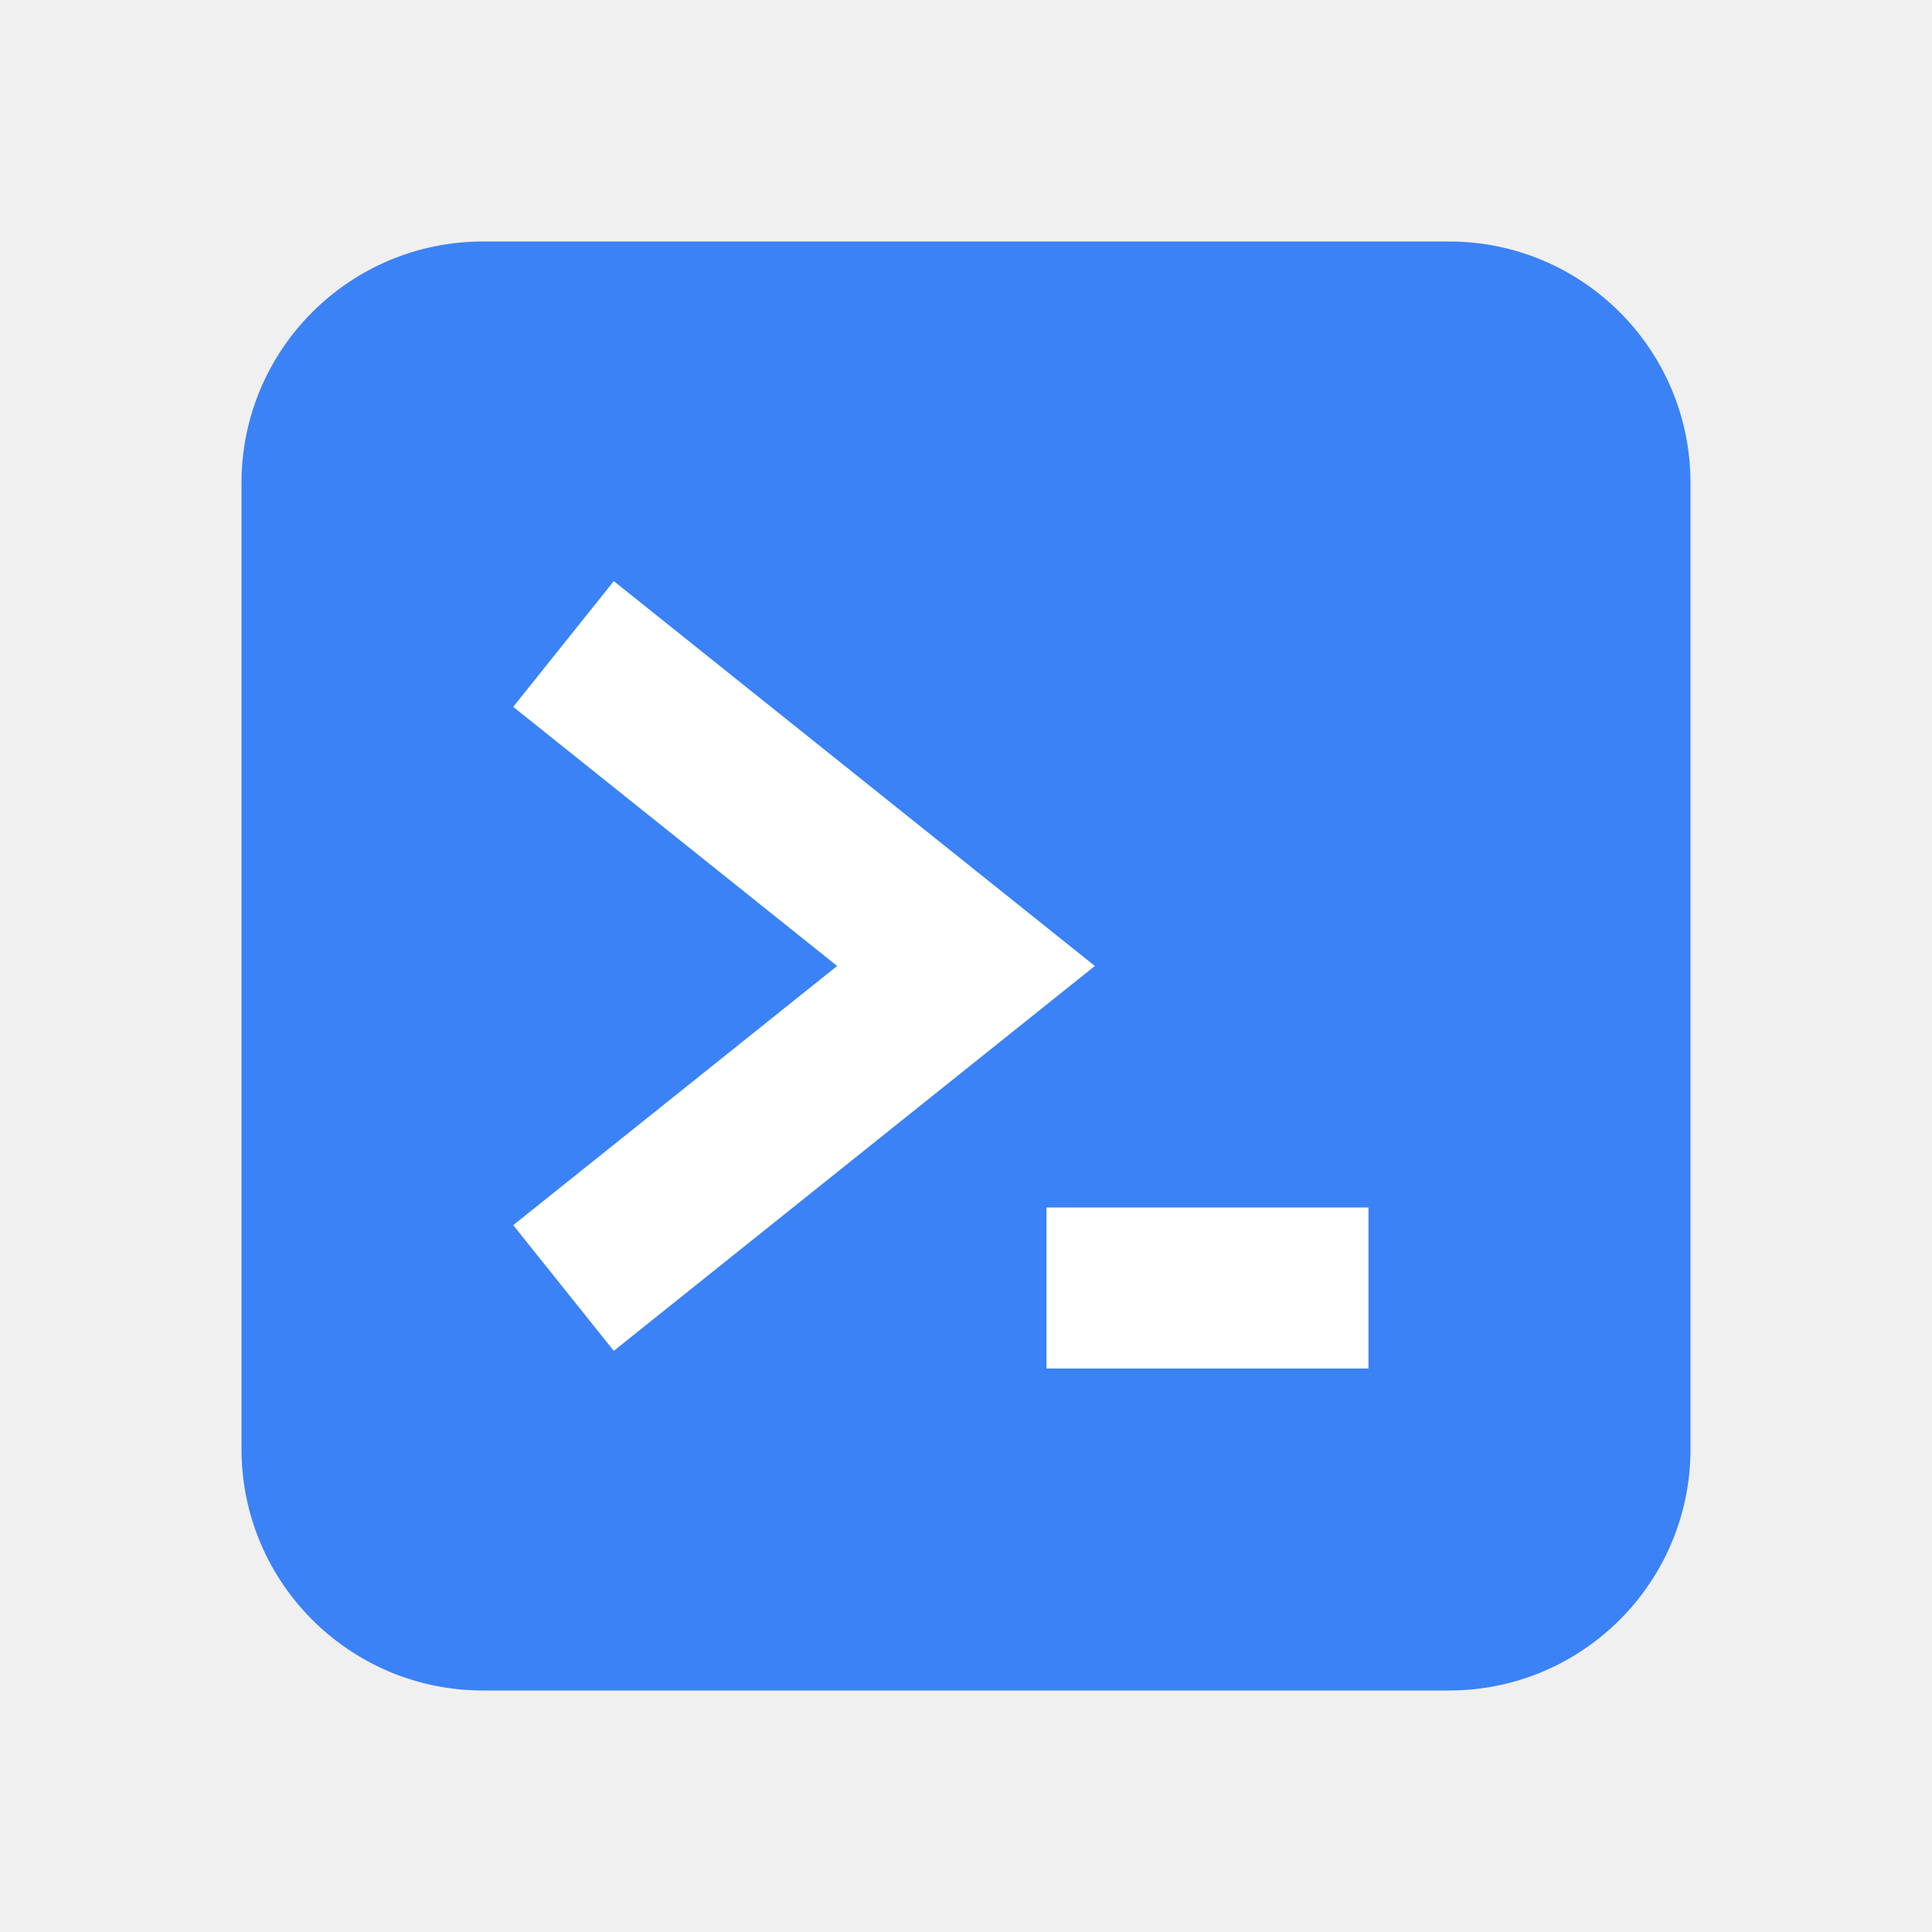
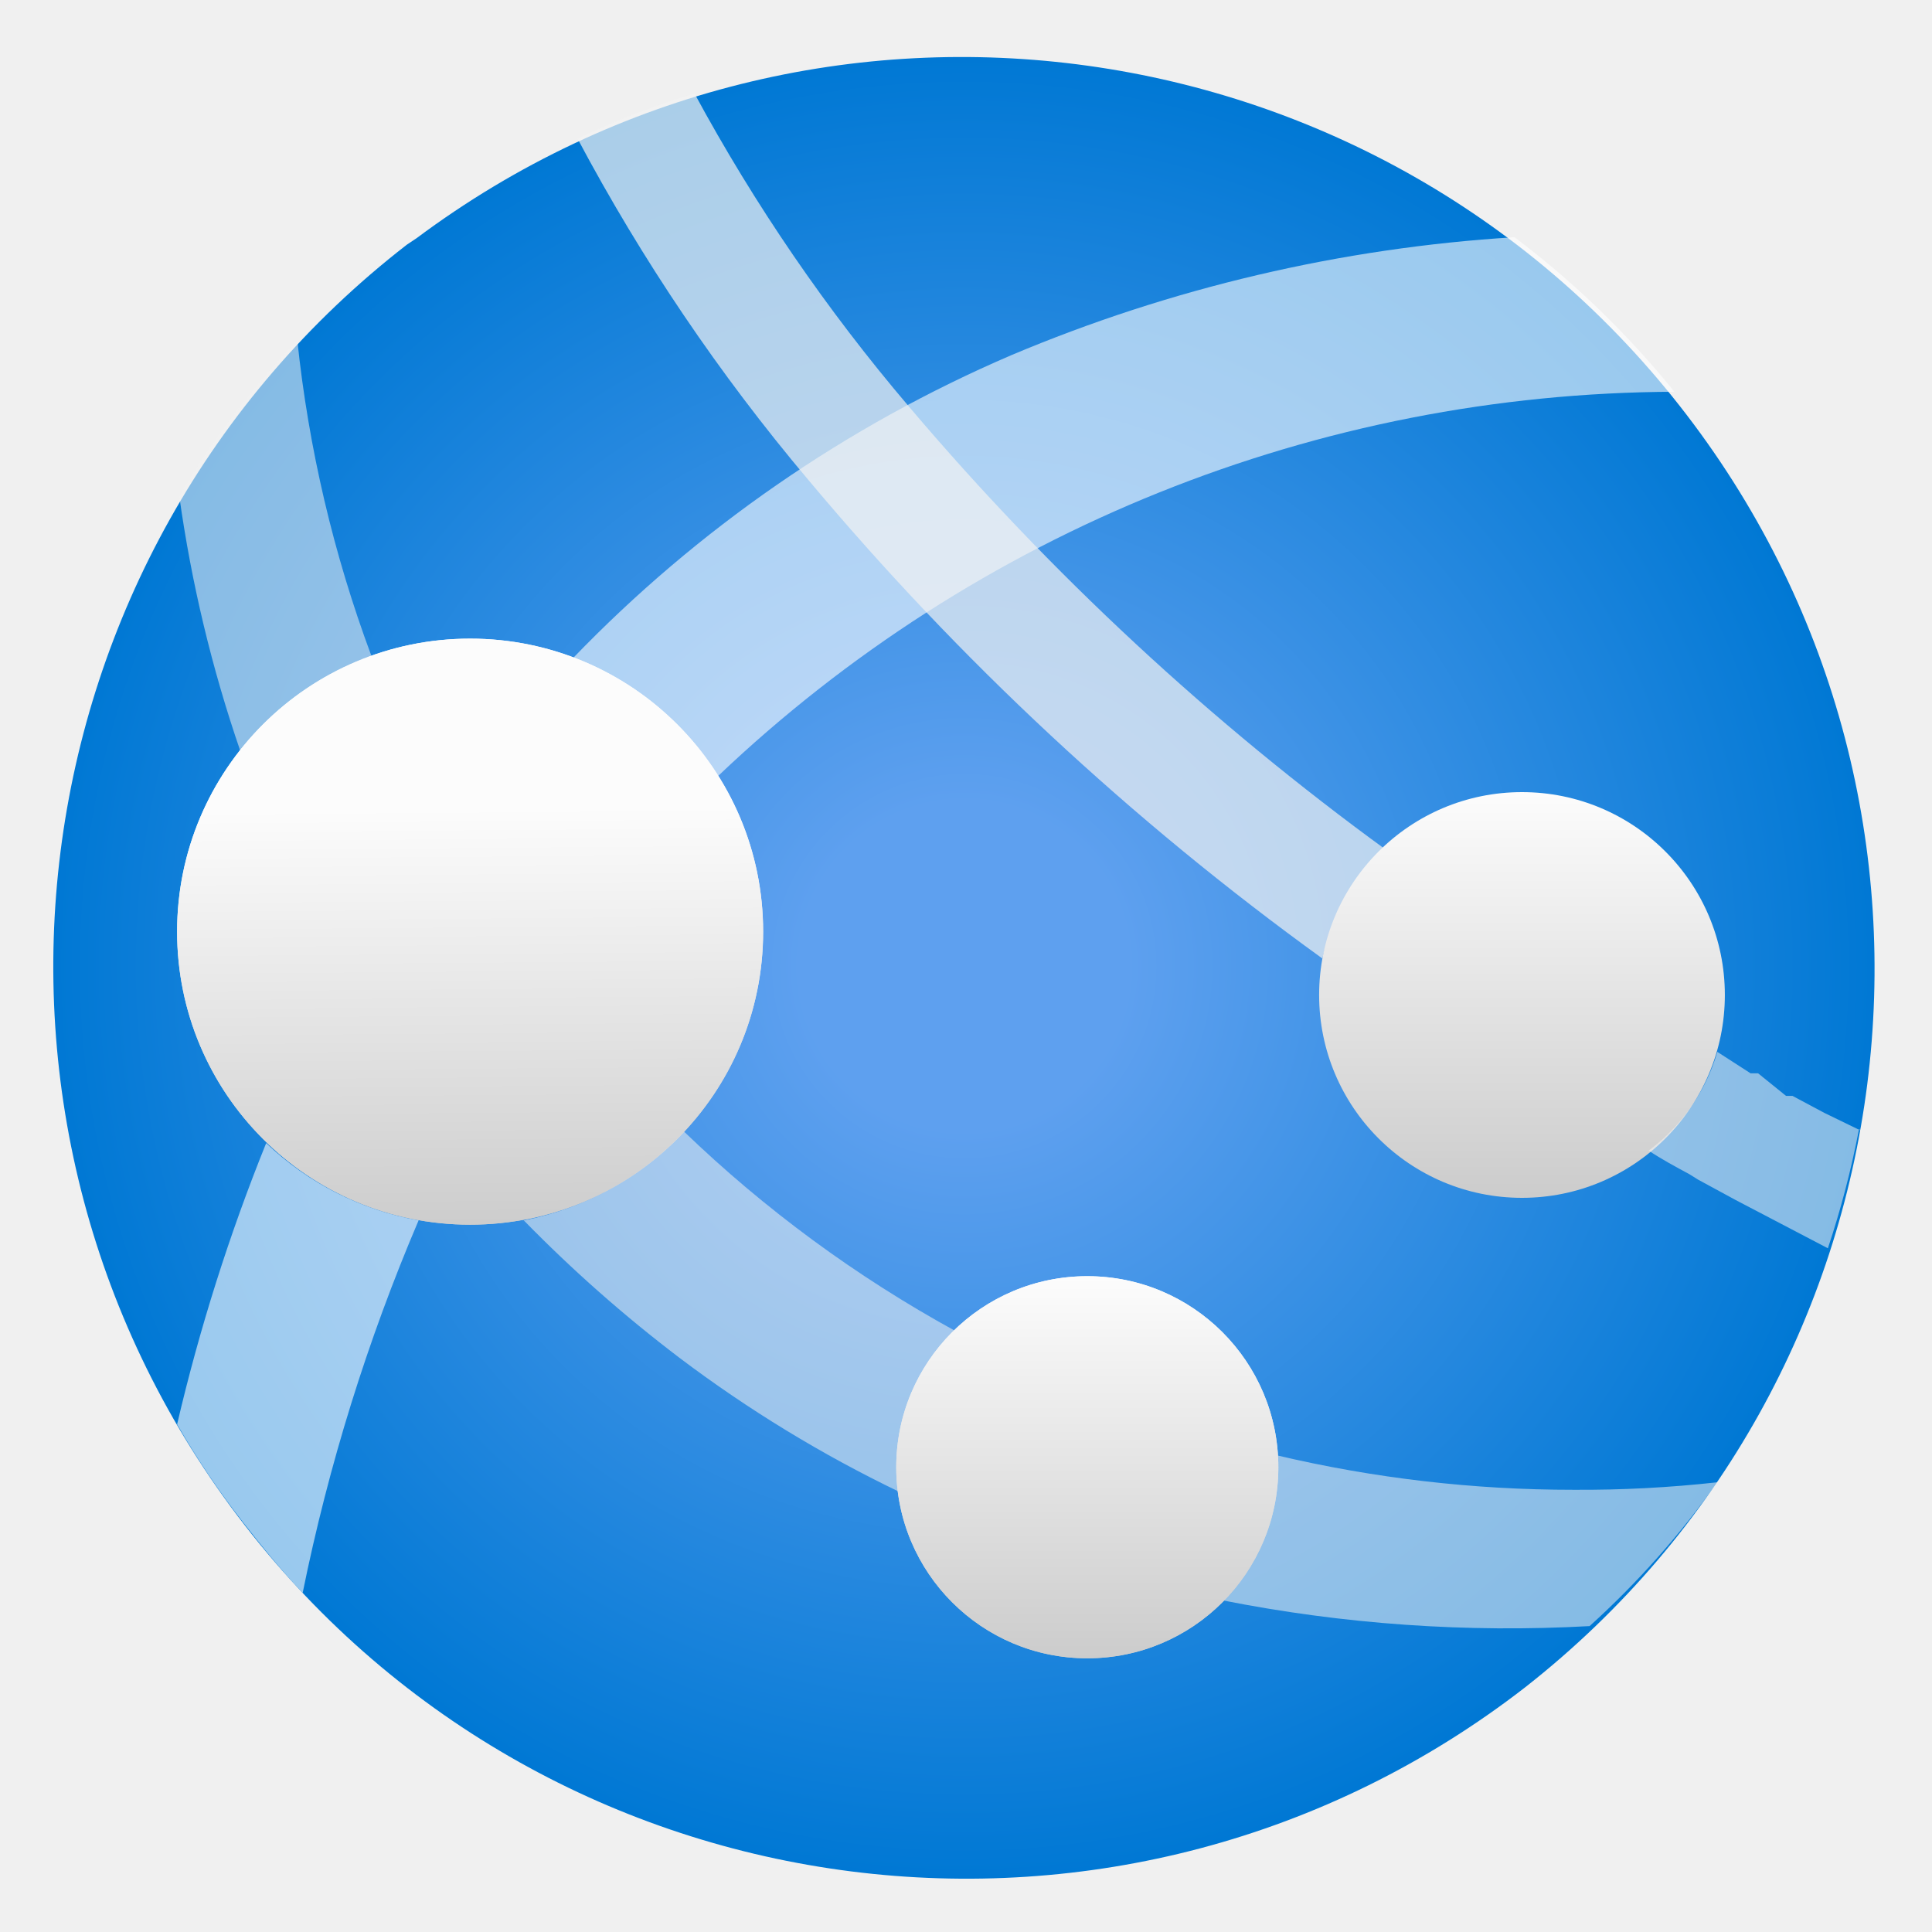
- <svg xmlns="http://www.w3.org/2000/svg" viewBox="0 0 24 24" fill="none" aria-label="App Service">
-   <g fill="#3B82F6" fill-rule="evenodd">
-     <rect x="3" y="3" width="18" height="18" rx="3" />
-     <path d="M7 8l5 4-5 4" stroke="#FFF" stroke-width="2" fill="none" />
-     <path d="M13 16h4" stroke="#FFF" stroke-width="2" />
-   </g>
+ <svg xmlns="http://www.w3.org/2000/svg" id="b70acf0a-34b4-4bdf-9024-7496043ff915" width="18" height="18" viewBox="0 0 18 18">
+   <defs>
+     <radialGradient id="e2cf8746-c9a8-4eee-86c2-4951983c6032" cx="13428.81" cy="3518.86" r="56.67" gradientTransform="translate(-2005.33 -518.83) scale(0.15)" gradientUnits="userSpaceOnUse">
+       <stop offset="0.18" stop-color="#5ea0ef" />
+       <stop offset="1" stop-color="#0078d4" />
+     </radialGradient>
+     <linearGradient id="bdd213dd-d313-473c-8ff4-0133fd3a9033" x1="4.4" y1="11.48" x2="4.37" y2="7.53" gradientUnits="userSpaceOnUse">
+       <stop offset="0" stop-color="#ccc" />
+       <stop offset="1" stop-color="#fcfcfc" />
+     </linearGradient>
+     <linearGradient id="afcc63c5-3649-4476-a742-bcb53a569f3c" x1="10.13" y1="15.45" x2="10.13" y2="11.9" gradientUnits="userSpaceOnUse">
+       <stop offset="0" stop-color="#ccc" />
+       <stop offset="1" stop-color="#fcfcfc" />
+     </linearGradient>
+     <linearGradient id="bd873f0b-9954-4aa5-a3df-9f4c64e8729d" x1="14.18" y1="11.15" x2="14.18" y2="7.38" gradientUnits="userSpaceOnUse">
+       <stop offset="0" stop-color="#ccc" />
+       <stop offset="1" stop-color="#fcfcfc" />
+     </linearGradient>
+   </defs>
+   <path id="ee75dd06-1aca-4f76-9d11-d05a284020ad" d="M14.21,15.72A8.5,8.5,0,0,1,3.79,2.28l.09-.06a8.5,8.5,0,0,1,10.33,13.5" fill="url(#e2cf8746-c9a8-4eee-86c2-4951983c6032)" />
+   <path d="M6.69,7.23A13,13,0,0,1,15.6,3.65a8.47,8.47,0,0,0-1.49-1.44,14.34,14.34,0,0,0-4.69,1.1A12.54,12.54,0,0,0,5.34,6.13,2.76,2.76,0,0,1,6.69,7.23Z" fill="#fff" opacity="0.6" />
+   <path d="M2.48,10.65a17.86,17.86,0,0,0-.83,2.62,7.82,7.82,0,0,0,.62.92c.18.23.35.44.55.65A17.94,17.94,0,0,1,3.9,11.37,2.76,2.76,0,0,1,2.48,10.65Z" fill="#fff" opacity="0.6" />
+   <path d="M3.46,6.11a12,12,0,0,1-.69-2.94,8.15,8.15,0,0,0-1.1,1.45A12.69,12.69,0,0,0,2.24,7,2.69,2.69,0,0,1,3.46,6.11Z" fill="#f2f2f2" opacity="0.55" />
+   <circle cx="4.38" cy="8.68" r="2.73" fill="url(#bdd213dd-d313-473c-8ff4-0133fd3a9033)" />
+   <path d="M8.36,13.67A1.77,1.77,0,0,1,8.9,12.4a11.88,11.88,0,0,1-2.53-1.86,2.74,2.74,0,0,1-1.49.83,13.1,13.1,0,0,0,1.45,1.28A12.12,12.12,0,0,0,8.38,13.9,1.79,1.79,0,0,1,8.36,13.67Z" fill="#f2f2f2" opacity="0.55" />
+   <path d="M14.66,13.88a12,12,0,0,1-2.76-.32.41.41,0,0,1,0,.11,1.75,1.75,0,0,1-.51,1.24,13.69,13.69,0,0,0,3.42.24A8.21,8.21,0,0,0,16,13.81,11.5,11.5,0,0,1,14.66,13.88Z" fill="#f2f2f2" opacity="0.55" />
+   <circle cx="10.13" cy="13.67" r="1.78" fill="url(#afcc63c5-3649-4476-a742-bcb53a569f3c)" />
+   <path d="M12.32,8.93a1.83,1.83,0,0,1,.61-1A25.5,25.5,0,0,1,8.47,3.79a16.91,16.91,0,0,1-2-2.92,7.64,7.64,0,0,0-1.09.42A18.14,18.14,0,0,0,7.53,4.47,26.44,26.44,0,0,0,12.32,8.93Z" fill="#f2f2f2" opacity="0.7" />
+   <circle cx="14.18" cy="9.27" r="1.89" fill="url(#bd873f0b-9954-4aa5-a3df-9f4c64e8729d)" />
+   <path d="M17.35,10.54,17,10.37l0,0-.3-.16-.06,0L16.38,10l-.07,0L16,9.8a1.76,1.76,0,0,1-.64.92c.12.08.25.15.38.22l.08.05.35.19,0,0,.86.45h0a8.63,8.63,0,0,0,.29-1.11Z" fill="#f2f2f2" opacity="0.55" />
+   <circle cx="4.38" cy="8.68" r="2.73" fill="url(#bdd213dd-d313-473c-8ff4-0133fd3a9033)" />
+   <circle cx="10.13" cy="13.67" r="1.78" fill="url(#afcc63c5-3649-4476-a742-bcb53a569f3c)" />
</svg>
